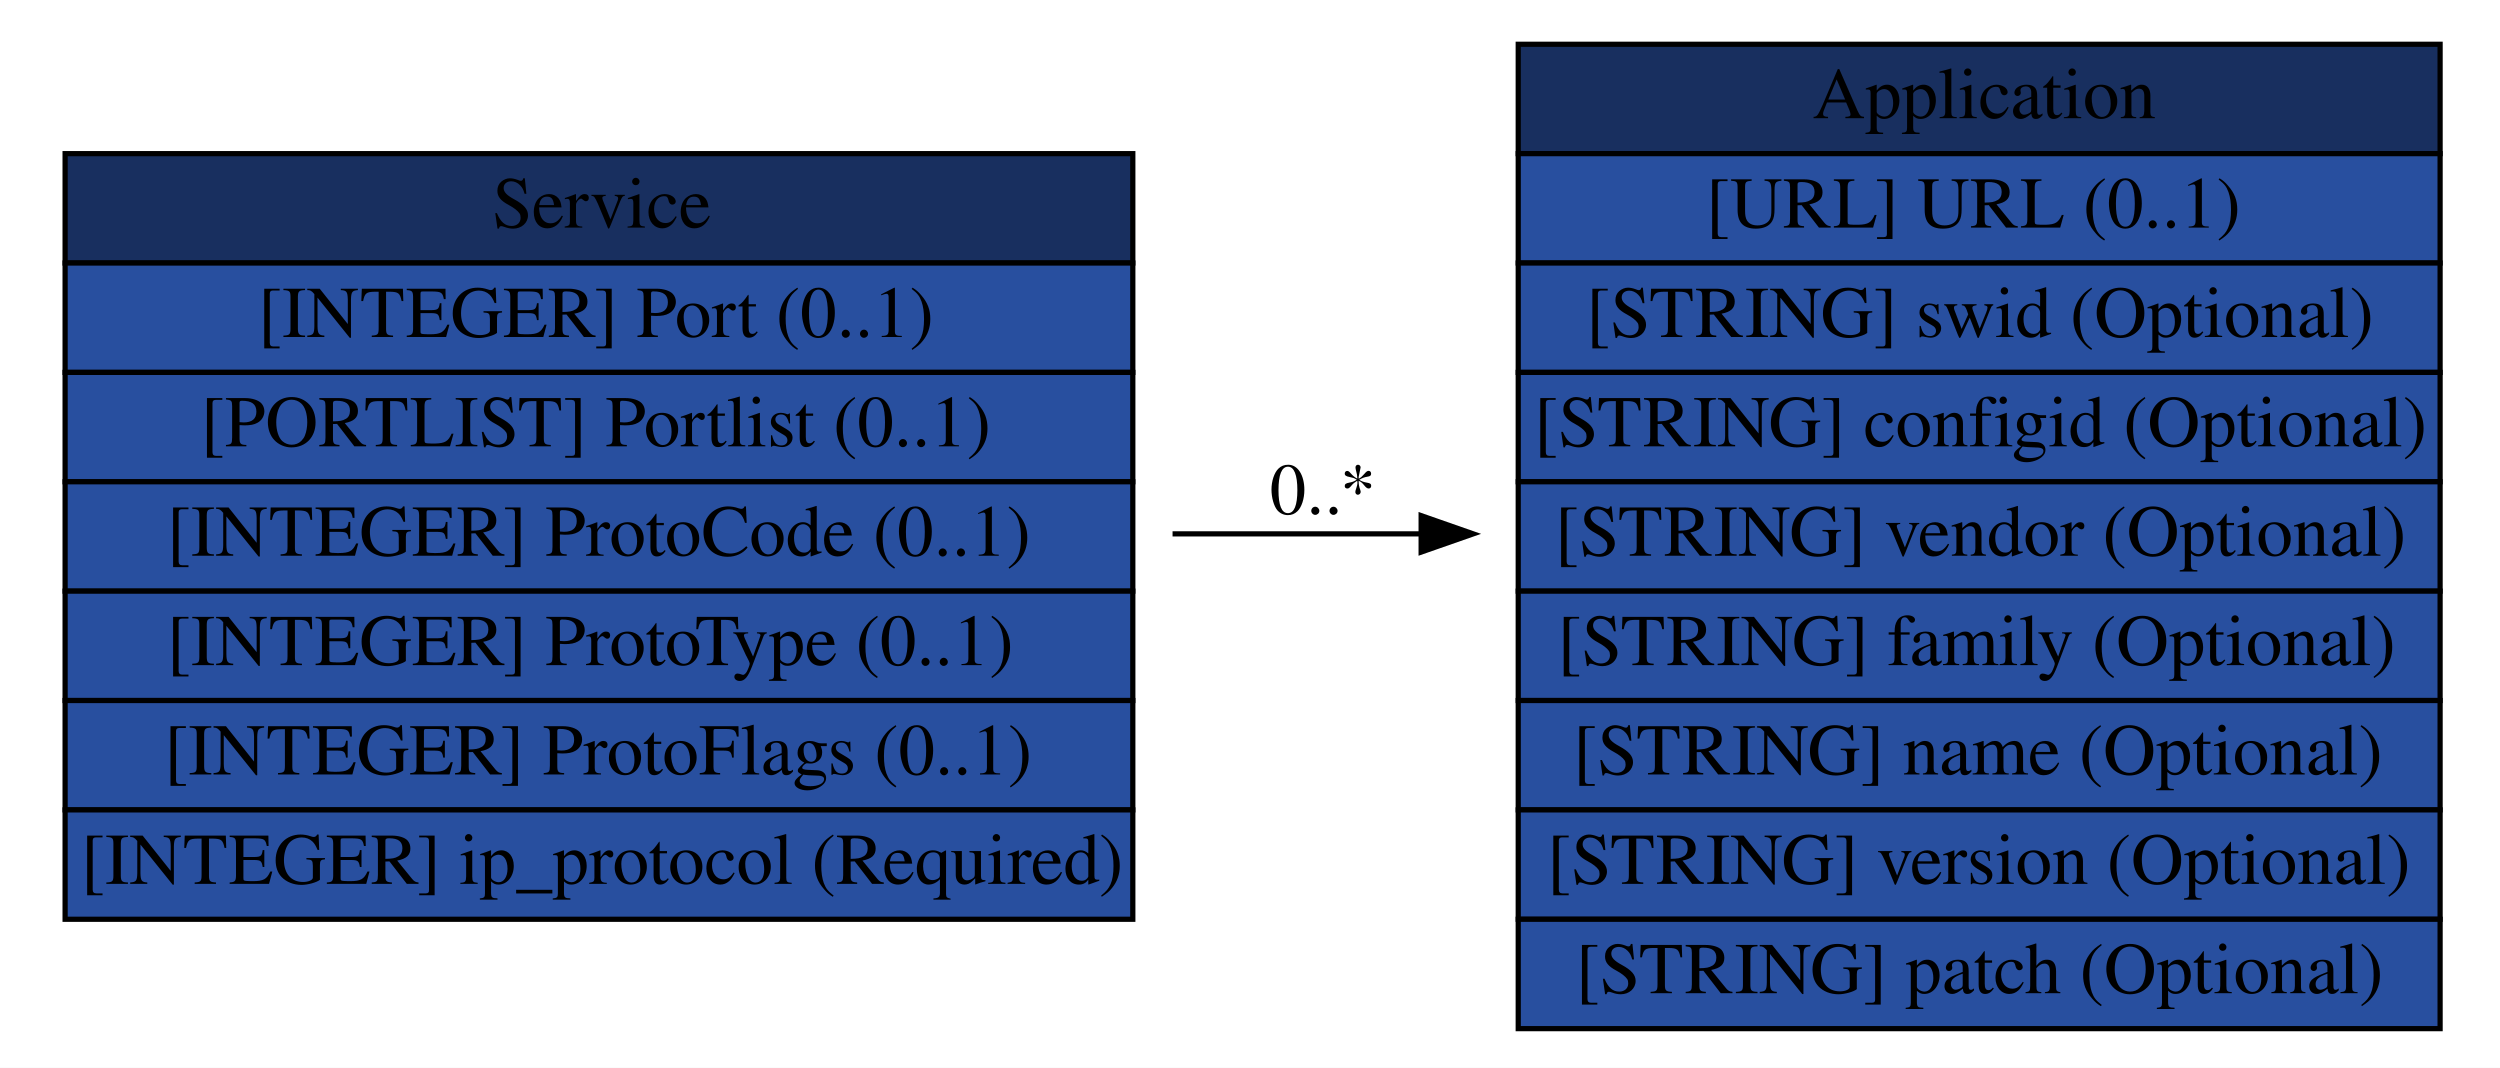
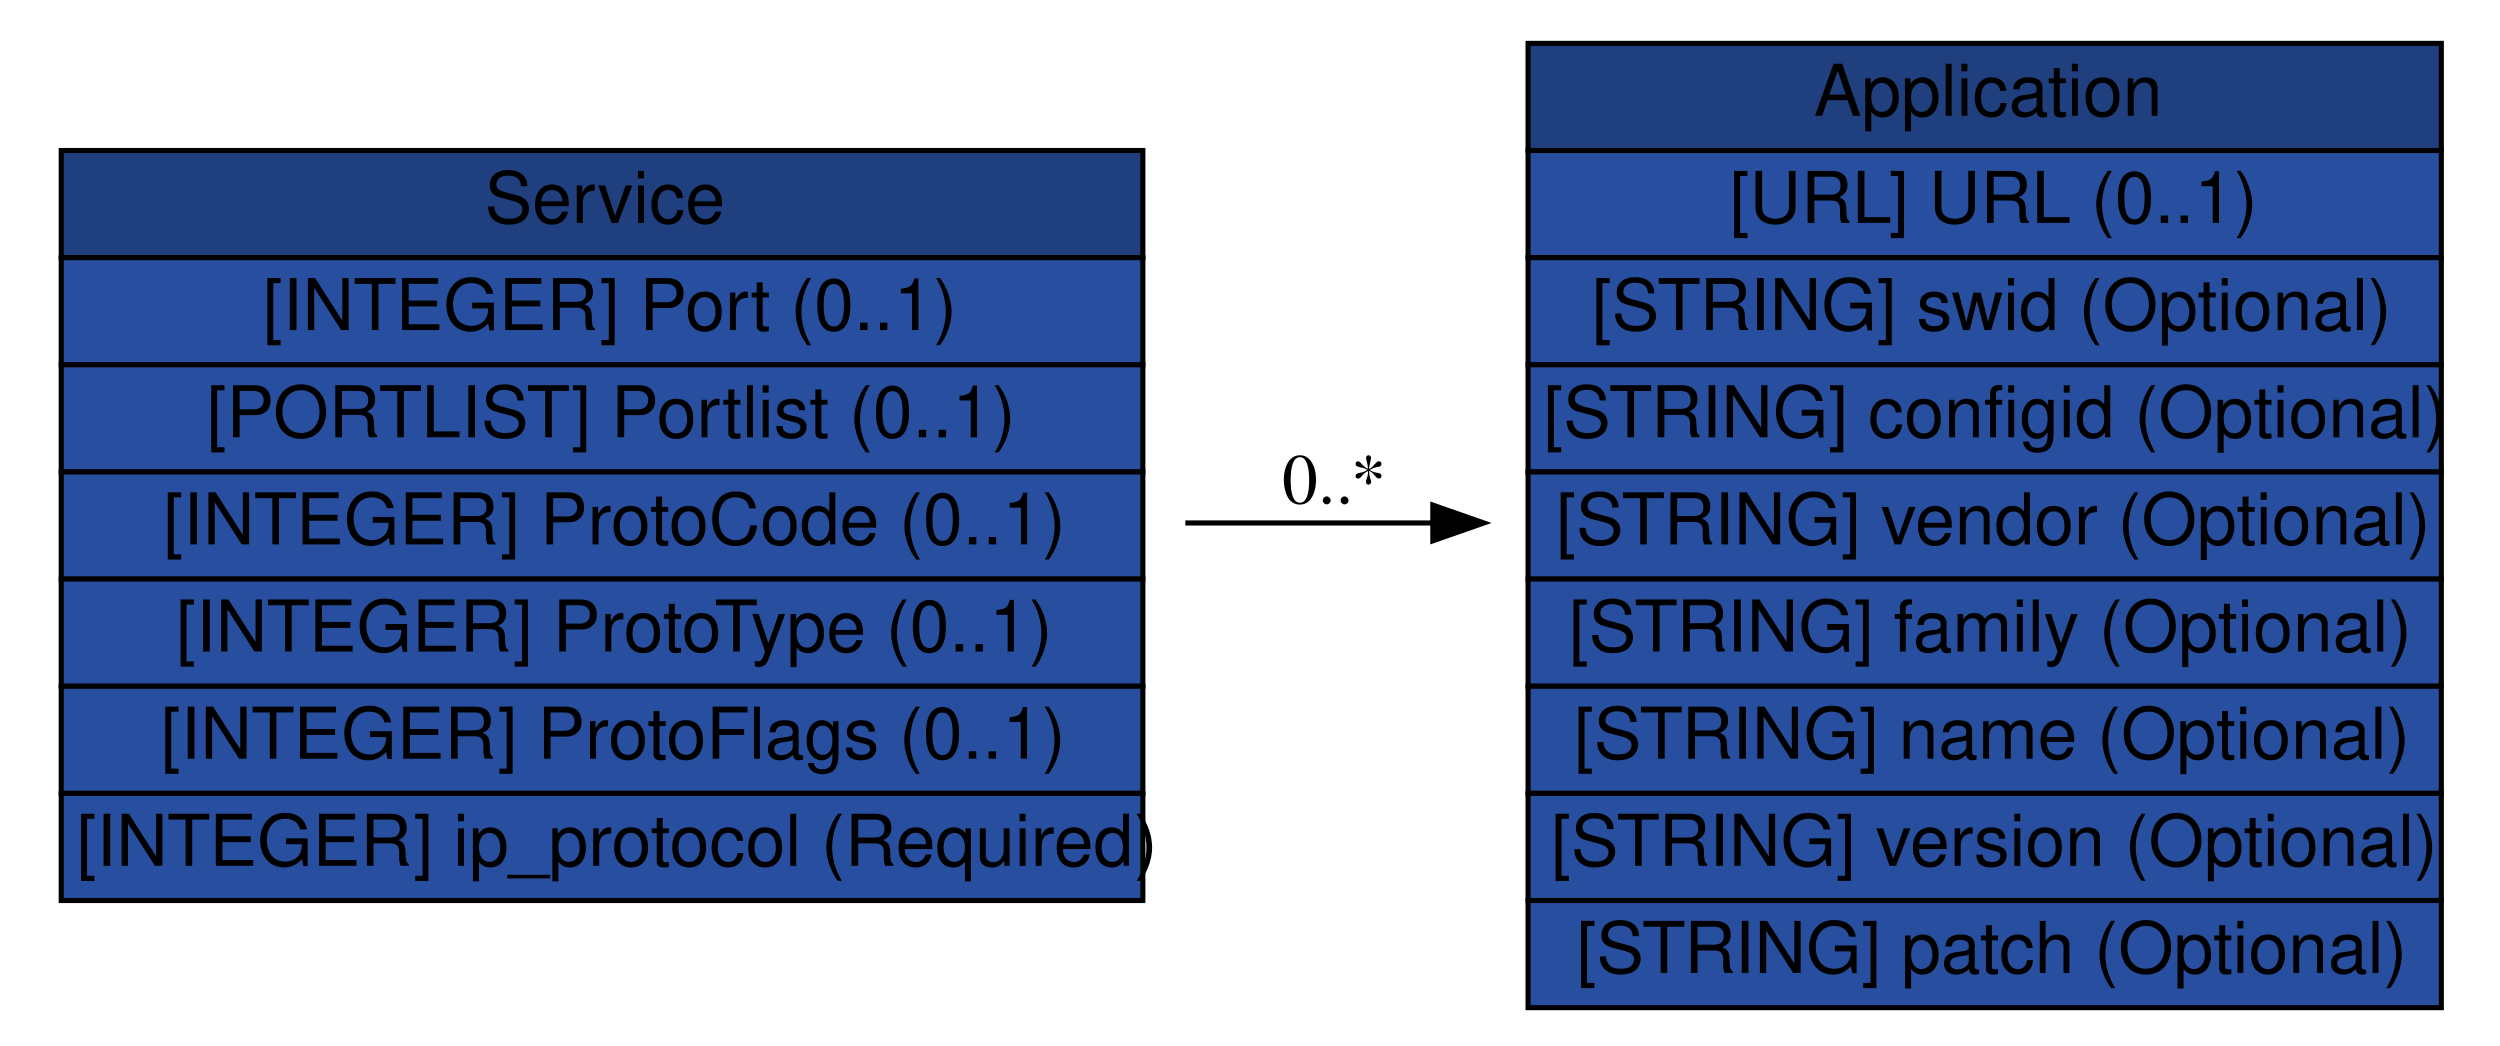
- <svg xmlns="http://www.w3.org/2000/svg" xmlns:xlink="http://www.w3.org/1999/xlink" width="480pt" height="205pt" viewBox="0.00 0.00 480.00 205.00">
+ <svg xmlns="http://www.w3.org/2000/svg" xmlns:xlink="http://www.w3.org/1999/xlink" width="490pt" height="205pt" viewBox="0.00 0.00 490.00 205.00">
  <g id="graph0" class="graph" transform="scale(1 1) rotate(0) translate(4 201)">
-     <polygon fill="white" stroke="none" points="-4,4 -4,-201 476,-201 476,4 -4,4" />
+     <polygon fill="#ffffff" stroke="transparent" points="-4,4 -4,-201 486,-201 486,4 -4,4" />
    <g id="node1" class="node">
      <g id="a_node1_0">
        <a xlink:href="/idmef_parser/IODEF/Service.html" xlink:title="The Service class describes a network service of a host or network. The service is identified by specific port or list of ports, along with the application listening on that port. ">
-           <polygon fill="#182f5f" stroke="none" points="8.5,-150.5 8.5,-171.5 213.5,-171.5 213.5,-150.5 8.5,-150.5" />
-           <polygon fill="none" stroke="black" points="8.5,-150.5 8.5,-171.5 213.5,-171.5 213.5,-150.5 8.5,-150.5" />
-           <text text-anchor="start" x="90.5" y="-157.3" font-family="Times,serif" font-size="14.00">Service</text>
+           <polygon fill="#203f7f" stroke="transparent" points="8,-150.5 8,-171.5 220,-171.5 220,-150.5 8,-150.5" />
+           <polygon fill="none" stroke="#000000" points="8,-150.5 8,-171.5 220,-171.5 220,-150.5 8,-150.5" />
+           <text text-anchor="start" x="91" y="-157.3" font-family="Nimbus Sans L" font-size="14.00" fill="#000000">Service</text>
        </a>
      </g>
      <g id="a_node1_1">
        <a xlink:href="/idmef_parser/IODEF/Service.html" xlink:title="A port number.">
-           <polygon fill="#284f9f" stroke="none" points="8.5,-129.5 8.5,-150.5 213.5,-150.5 213.5,-129.5 8.5,-129.5" />
-           <polygon fill="none" stroke="black" points="8.5,-129.5 8.5,-150.5 213.5,-150.5 213.5,-129.5 8.5,-129.5" />
-           <text text-anchor="start" x="45.5" y="-136.3" font-family="Times,serif" font-size="14.00">[INTEGER] Port (0..1) </text>
+           <polygon fill="#284f9f" stroke="transparent" points="8,-129.5 8,-150.5 220,-150.5 220,-129.5 8,-129.5" />
+           <polygon fill="none" stroke="#000000" points="8,-129.5 8,-150.5 220,-150.5 220,-129.5 8,-129.5" />
+           <text text-anchor="start" x="47.5" y="-136.3" font-family="Nimbus Sans L" font-size="14.00" fill="#000000">[INTEGER] Port (0..1)</text>
        </a>
      </g>
      <g id="a_node1_2">
        <a xlink:href="/idmef_parser/IODEF/Service.html" xlink:title="A list of port numbers formatted according to Section 2.10.">
-           <polygon fill="#284f9f" stroke="none" points="8.5,-108.5 8.5,-129.5 213.5,-129.5 213.5,-108.5 8.5,-108.5" />
-           <polygon fill="none" stroke="black" points="8.5,-108.5 8.5,-129.5 213.5,-129.5 213.5,-108.5 8.5,-108.5" />
-           <text text-anchor="start" x="34.5" y="-115.3" font-family="Times,serif" font-size="14.00">[PORTLIST] Portlist (0..1) </text>
+           <polygon fill="#284f9f" stroke="transparent" points="8,-108.5 8,-129.5 220,-129.5 220,-108.5 8,-108.5" />
+           <polygon fill="none" stroke="#000000" points="8,-108.5 8,-129.5 220,-129.5 220,-108.5 8,-108.5" />
+           <text text-anchor="start" x="36.5" y="-115.3" font-family="Nimbus Sans L" font-size="14.00" fill="#000000">[PORTLIST] Portlist (0..1)</text>
        </a>
      </g>
      <g id="a_node1_3">
        <a xlink:href="/idmef_parser/IODEF/Service.html" xlink:title="A layer-4 protocol-specific code field (e.g., ICMP code field).">
-           <polygon fill="#284f9f" stroke="none" points="8.5,-87.5 8.5,-108.5 213.5,-108.5 213.5,-87.5 8.5,-87.5" />
-           <polygon fill="none" stroke="black" points="8.5,-87.5 8.5,-108.5 213.5,-108.5 213.5,-87.5 8.5,-87.5" />
-           <text text-anchor="start" x="28" y="-94.3" font-family="Times,serif" font-size="14.00">[INTEGER] ProtoCode (0..1) </text>
+           <polygon fill="#284f9f" stroke="transparent" points="8,-87.5 8,-108.5 220,-108.5 220,-87.5 8,-87.5" />
+           <polygon fill="none" stroke="#000000" points="8,-87.5 8,-108.5 220,-108.5 220,-87.5 8,-87.5" />
+           <text text-anchor="start" x="28" y="-94.3" font-family="Nimbus Sans L" font-size="14.00" fill="#000000">[INTEGER] ProtoCode (0..1)</text>
        </a>
      </g>
      <g id="a_node1_4">
        <a xlink:href="/idmef_parser/IODEF/Service.html" xlink:title="A layer-4 protocol specific type field (e.g., ICMP type field).">
-           <polygon fill="#284f9f" stroke="none" points="8.5,-66.5 8.5,-87.5 213.5,-87.5 213.5,-66.5 8.5,-66.5" />
-           <polygon fill="none" stroke="black" points="8.5,-66.5 8.5,-87.5 213.5,-87.5 213.5,-66.5 8.5,-66.5" />
-           <text text-anchor="start" x="28" y="-73.3" font-family="Times,serif" font-size="14.00">[INTEGER] ProtoType (0..1) </text>
+           <polygon fill="#284f9f" stroke="transparent" points="8,-66.5 8,-87.5 220,-87.5 220,-66.5 8,-66.5" />
+           <polygon fill="none" stroke="#000000" points="8,-66.5 8,-87.5 220,-87.5 220,-66.5 8,-66.5" />
+           <text text-anchor="start" x="30.5" y="-73.3" font-family="Nimbus Sans L" font-size="14.00" fill="#000000">[INTEGER] ProtoType (0..1)</text>
        </a>
      </g>
      <g id="a_node1_5">
        <a xlink:href="/idmef_parser/IODEF/Service.html" xlink:title="A layer-4 protocol specific flag field (e.g., TCP flag field).">
-           <polygon fill="#284f9f" stroke="none" points="8.5,-45.5 8.5,-66.5 213.5,-66.5 213.5,-45.5 8.5,-45.5" />
-           <polygon fill="none" stroke="black" points="8.5,-45.5 8.5,-66.5 213.5,-66.5 213.5,-45.5 8.5,-45.5" />
-           <text text-anchor="start" x="27.5" y="-52.3" font-family="Times,serif" font-size="14.00">[INTEGER] ProtoFlags (0..1) </text>
+           <polygon fill="#284f9f" stroke="transparent" points="8,-45.5 8,-66.5 220,-66.5 220,-45.5 8,-45.5" />
+           <polygon fill="none" stroke="#000000" points="8,-45.5 8,-66.5 220,-66.5 220,-45.5 8,-45.5" />
+           <text text-anchor="start" x="27.5" y="-52.3" font-family="Nimbus Sans L" font-size="14.00" fill="#000000">[INTEGER] ProtoFlags (0..1)</text>
        </a>
      </g>
      <g id="a_node1_6">
        <a xlink:href="/idmef_parser/IODEF/Service.html" xlink:title="The IANA protocol number.">
-           <polygon fill="#284f9f" stroke="none" points="8.5,-24.5 8.5,-45.5 213.5,-45.5 213.5,-24.5 8.5,-24.5" />
-           <polygon fill="none" stroke="black" points="8.5,-24.5 8.5,-45.5 213.5,-45.5 213.5,-24.5 8.5,-24.5" />
-           <text text-anchor="start" x="11.5" y="-31.3" font-family="Times,serif" font-size="14.00">[INTEGER] ip_protocol (Required) </text>
+           <polygon fill="#284f9f" stroke="transparent" points="8,-24.5 8,-45.5 220,-45.5 220,-24.5 8,-24.5" />
+           <polygon fill="none" stroke="#000000" points="8,-24.5 8,-45.5 220,-45.5 220,-24.5 8,-24.5" />
+           <text text-anchor="start" x="11" y="-31.3" font-family="Nimbus Sans L" font-size="14.00" fill="#000000">[INTEGER] ip_protocol (Required)</text>
        </a>
      </g>
    </g>
    <g id="node2" class="node">
      <g id="a_node2_7">
        <a xlink:href="/idmef_parser/IODEF/Application.html" xlink:title="The Application class describes an application running on a System providing a Service. ">
-           <polygon fill="#182f5f" stroke="none" points="287.5,-171.5 287.5,-192.5 464.5,-192.5 464.5,-171.5 287.5,-171.5" />
-           <polygon fill="none" stroke="black" points="287.5,-171.5 287.5,-192.5 464.5,-192.5 464.5,-171.5 287.5,-171.5" />
-           <text text-anchor="start" x="344" y="-178.3" font-family="Times,serif" font-size="14.00">Application</text>
+           <polygon fill="#203f7f" stroke="transparent" points="295.5,-171.5 295.5,-192.5 474.5,-192.5 474.5,-171.5 295.5,-171.5" />
+           <polygon fill="none" stroke="#000000" points="295.5,-171.5 295.5,-192.5 474.5,-192.5 474.5,-171.5 295.5,-171.5" />
+           <text text-anchor="start" x="351.5" y="-178.3" font-family="Nimbus Sans L" font-size="14.00" fill="#000000">Application</text>
        </a>
      </g>
      <g id="a_node2_8">
        <a xlink:href="/idmef_parser/IODEF/Application.html" xlink:title="A URL describing the application.">
-           <polygon fill="#284f9f" stroke="none" points="287.5,-150.5 287.5,-171.5 464.5,-171.5 464.5,-150.5 287.5,-150.5" />
-           <polygon fill="none" stroke="black" points="287.5,-150.5 287.5,-171.5 464.5,-171.5 464.5,-150.5 287.5,-150.5" />
-           <text text-anchor="start" x="323.5" y="-157.3" font-family="Times,serif" font-size="14.00">[URL] URL (0..1) </text>
+           <polygon fill="#284f9f" stroke="transparent" points="295.5,-150.5 295.5,-171.5 474.5,-171.5 474.5,-150.5 295.5,-150.5" />
+           <polygon fill="none" stroke="#000000" points="295.5,-150.5 295.5,-171.5 474.5,-171.5 474.5,-150.5 295.5,-150.5" />
+           <text text-anchor="start" x="335" y="-157.3" font-family="Nimbus Sans L" font-size="14.00" fill="#000000">[URL] URL (0..1)</text>
        </a>
      </g>
      <g id="a_node2_9">
        <a xlink:href="/idmef_parser/IODEF/Application.html" xlink:title="An identifier that can be used to reference this software.">
-           <polygon fill="#284f9f" stroke="none" points="287.5,-129.5 287.5,-150.5 464.5,-150.5 464.5,-129.5 287.5,-129.5" />
-           <polygon fill="none" stroke="black" points="287.5,-129.5 287.5,-150.5 464.5,-150.5 464.5,-129.5 287.5,-129.5" />
-           <text text-anchor="start" x="300.5" y="-136.3" font-family="Times,serif" font-size="14.00">[STRING] swid (Optional) </text>
+           <polygon fill="#284f9f" stroke="transparent" points="295.5,-129.5 295.5,-150.5 474.5,-150.5 474.5,-129.5 295.5,-129.5" />
+           <polygon fill="none" stroke="#000000" points="295.5,-129.5 295.5,-150.5 474.5,-150.5 474.5,-129.5 295.5,-129.5" />
+           <text text-anchor="start" x="308" y="-136.3" font-family="Nimbus Sans L" font-size="14.00" fill="#000000">[STRING] swid (Optional)</text>
        </a>
      </g>
      <g id="a_node2_10">
        <a xlink:href="/idmef_parser/IODEF/Application.html" xlink:title="An identifier that can be used to reference a particular configuration of this software.">
-           <polygon fill="#284f9f" stroke="none" points="287.5,-108.5 287.5,-129.5 464.5,-129.5 464.5,-108.5 287.5,-108.5" />
-           <polygon fill="none" stroke="black" points="287.5,-108.5 287.5,-129.5 464.5,-129.5 464.5,-108.5 287.5,-108.5" />
-           <text text-anchor="start" x="290.5" y="-115.3" font-family="Times,serif" font-size="14.00">[STRING] configid (Optional) </text>
+           <polygon fill="#284f9f" stroke="transparent" points="295.5,-108.5 295.5,-129.5 474.5,-129.5 474.5,-108.5 295.5,-108.5" />
+           <polygon fill="none" stroke="#000000" points="295.5,-108.5 295.5,-129.5 474.5,-129.5 474.5,-108.5 295.5,-108.5" />
+           <text text-anchor="start" x="298.5" y="-115.3" font-family="Nimbus Sans L" font-size="14.00" fill="#000000">[STRING] configid (Optional)</text>
        </a>
      </g>
      <g id="a_node2_11">
        <a xlink:href="/idmef_parser/IODEF/Application.html" xlink:title="Vendor name of the software.">
-           <polygon fill="#284f9f" stroke="none" points="287.5,-87.5 287.5,-108.5 464.5,-108.5 464.5,-87.5 287.5,-87.5" />
-           <polygon fill="none" stroke="black" points="287.5,-87.5 287.5,-108.5 464.5,-108.5 464.5,-87.5 287.5,-87.5" />
-           <text text-anchor="start" x="294.5" y="-94.3" font-family="Times,serif" font-size="14.00">[STRING] vendor (Optional) </text>
+           <polygon fill="#284f9f" stroke="transparent" points="295.5,-87.5 295.5,-108.5 474.5,-108.5 474.5,-87.5 295.5,-87.5" />
+           <polygon fill="none" stroke="#000000" points="295.5,-87.5 295.5,-108.5 474.5,-108.5 474.5,-87.5 295.5,-87.5" />
+           <text text-anchor="start" x="301" y="-94.3" font-family="Nimbus Sans L" font-size="14.00" fill="#000000">[STRING] vendor (Optional)</text>
        </a>
      </g>
      <g id="a_node2_12">
        <a xlink:href="/idmef_parser/IODEF/Application.html" xlink:title="Family of the software.">
-           <polygon fill="#284f9f" stroke="none" points="287.5,-66.5 287.5,-87.5 464.5,-87.5 464.5,-66.5 287.5,-66.5" />
-           <polygon fill="none" stroke="black" points="287.5,-66.5 287.5,-87.5 464.5,-87.5 464.5,-66.5 287.5,-66.5" />
-           <text text-anchor="start" x="295" y="-73.3" font-family="Times,serif" font-size="14.00">[STRING] family (Optional) </text>
+           <polygon fill="#284f9f" stroke="transparent" points="295.5,-66.5 295.5,-87.5 474.5,-87.5 474.5,-66.5 295.5,-66.5" />
+           <polygon fill="none" stroke="#000000" points="295.5,-66.5 295.5,-87.5 474.5,-87.5 474.5,-66.5 295.5,-66.5" />
+           <text text-anchor="start" x="303.5" y="-73.3" font-family="Nimbus Sans L" font-size="14.00" fill="#000000">[STRING] family (Optional)</text>
        </a>
      </g>
      <g id="a_node2_13">
        <a xlink:href="/idmef_parser/IODEF/Application.html" xlink:title="Name of the software.">
-           <polygon fill="#284f9f" stroke="none" points="287.5,-45.5 287.5,-66.5 464.5,-66.5 464.5,-45.5 287.5,-45.5" />
-           <polygon fill="none" stroke="black" points="287.5,-45.5 287.5,-66.5 464.5,-66.5 464.5,-45.5 287.5,-45.5" />
-           <text text-anchor="start" x="298" y="-52.3" font-family="Times,serif" font-size="14.00">[STRING] name (Optional) </text>
+           <polygon fill="#284f9f" stroke="transparent" points="295.5,-45.5 295.5,-66.5 474.5,-66.5 474.5,-45.5 295.5,-45.5" />
+           <polygon fill="none" stroke="#000000" points="295.5,-45.5 295.5,-66.5 474.5,-66.5 474.5,-45.5 295.5,-45.5" />
+           <text text-anchor="start" x="304.5" y="-52.3" font-family="Nimbus Sans L" font-size="14.00" fill="#000000">[STRING] name (Optional)</text>
        </a>
      </g>
      <g id="a_node2_14">
        <a xlink:href="/idmef_parser/IODEF/Application.html" xlink:title="Version of the software.">
-           <polygon fill="#284f9f" stroke="none" points="287.5,-24.5 287.5,-45.5 464.5,-45.5 464.5,-24.5 287.5,-24.5" />
-           <polygon fill="none" stroke="black" points="287.5,-24.5 287.5,-45.5 464.5,-45.5 464.5,-24.5 287.5,-24.5" />
-           <text text-anchor="start" x="293" y="-31.3" font-family="Times,serif" font-size="14.00">[STRING] version (Optional) </text>
+           <polygon fill="#284f9f" stroke="transparent" points="295.5,-24.5 295.5,-45.5 474.5,-45.5 474.5,-24.5 295.5,-24.5" />
+           <polygon fill="none" stroke="#000000" points="295.5,-24.5 295.5,-45.5 474.5,-45.5 474.5,-24.5 295.5,-24.5" />
+           <text text-anchor="start" x="300" y="-31.3" font-family="Nimbus Sans L" font-size="14.00" fill="#000000">[STRING] version (Optional)</text>
        </a>
      </g>
      <g id="a_node2_15">
        <a xlink:href="/idmef_parser/IODEF/Application.html" xlink:title="Patch or service pack level of the software.">
-           <polygon fill="#284f9f" stroke="none" points="287.5,-3.5 287.5,-24.5 464.5,-24.5 464.5,-3.5 287.5,-3.5" />
-           <polygon fill="none" stroke="black" points="287.5,-3.5 287.5,-24.5 464.5,-24.5 464.5,-3.5 287.5,-3.5" />
-           <text text-anchor="start" x="298.5" y="-10.3" font-family="Times,serif" font-size="14.00">[STRING] patch (Optional) </text>
+           <polygon fill="#284f9f" stroke="transparent" points="295.5,-3.5 295.5,-24.5 474.5,-24.5 474.5,-3.5 295.5,-3.5" />
+           <polygon fill="none" stroke="#000000" points="295.5,-3.5 295.5,-24.5 474.5,-24.5 474.5,-3.5 295.5,-3.5" />
+           <text text-anchor="start" x="305" y="-10.3" font-family="Nimbus Sans L" font-size="14.00" fill="#000000">[STRING] patch (Optional)</text>
        </a>
      </g>
    </g>
    <g id="edge1" class="edge">
-       <path fill="none" stroke="black" d="M221.131,-98.5C236.856,-98.5 253.009,-98.5 268.658,-98.5" />
-       <polygon fill="black" stroke="black" points="268.859,-102 278.859,-98.5 268.859,-95 268.859,-102" />
-       <text text-anchor="middle" x="250" y="-102.3" font-family="Times,serif" font-size="14.00">0..*</text>
+       <path fill="none" stroke="#000000" d="M228.324,-98.5C244.292,-98.5 260.659,-98.5 276.505,-98.5" />
+       <polygon fill="#000000" stroke="#000000" points="276.834,-102 286.834,-98.5 276.834,-95 276.834,-102" />
+       <text text-anchor="middle" x="257.5" y="-102.3" font-family="Times,serif" font-size="14.00" fill="#000000">0..*</text>
    </g>
  </g>
</svg>
